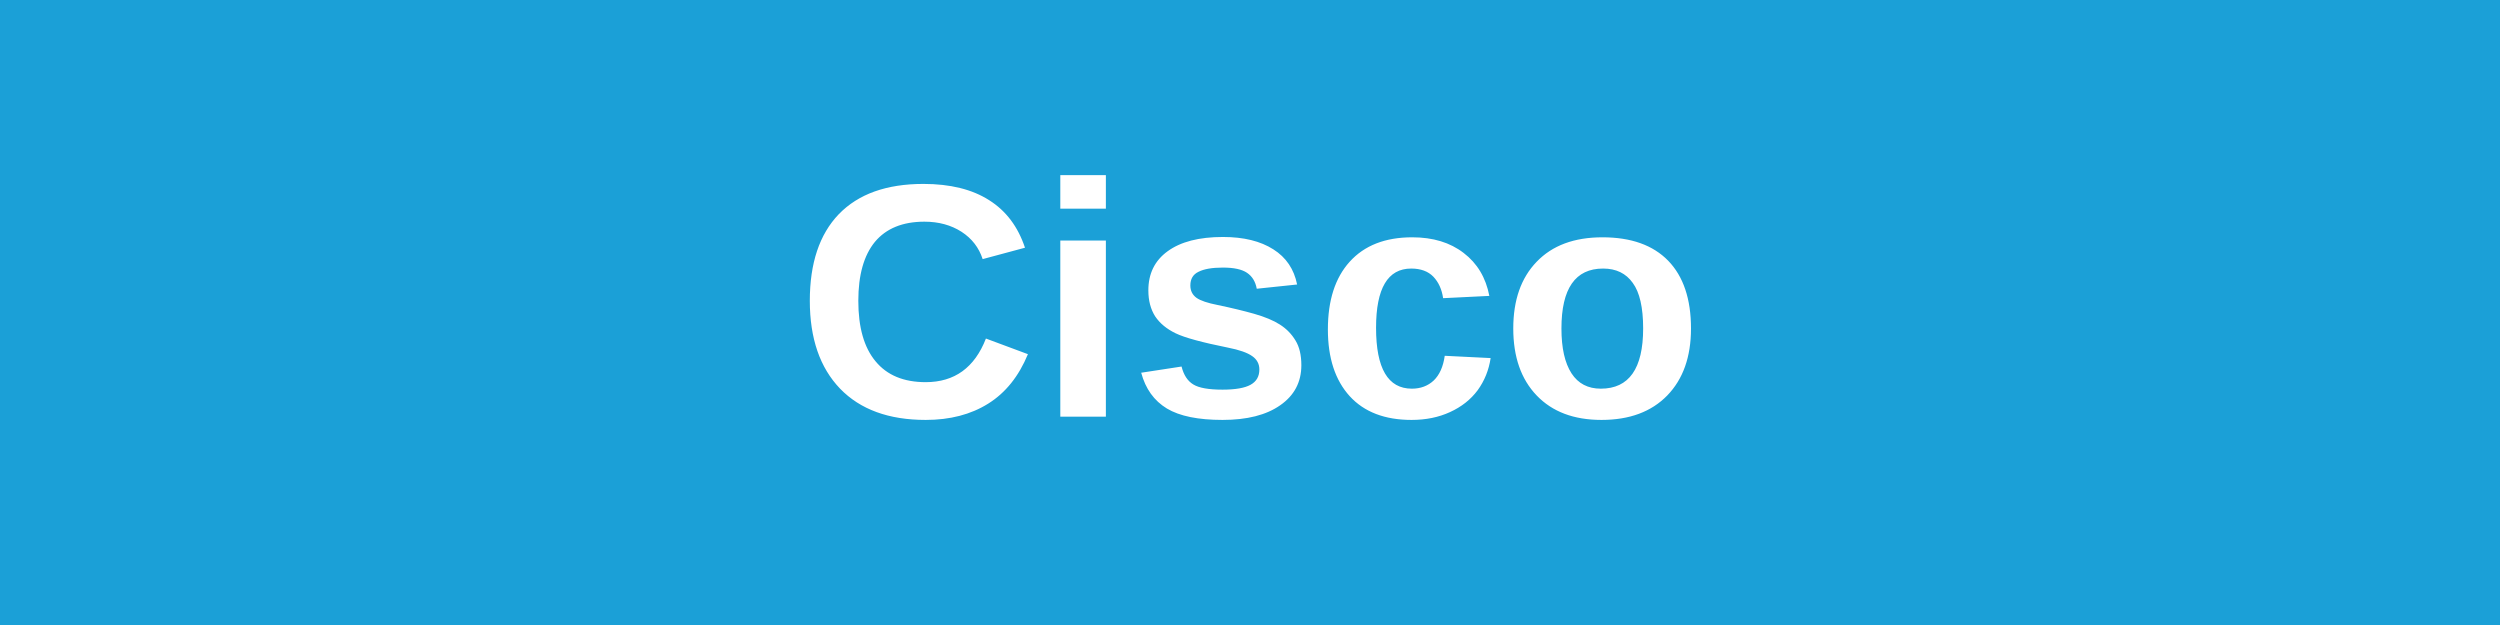
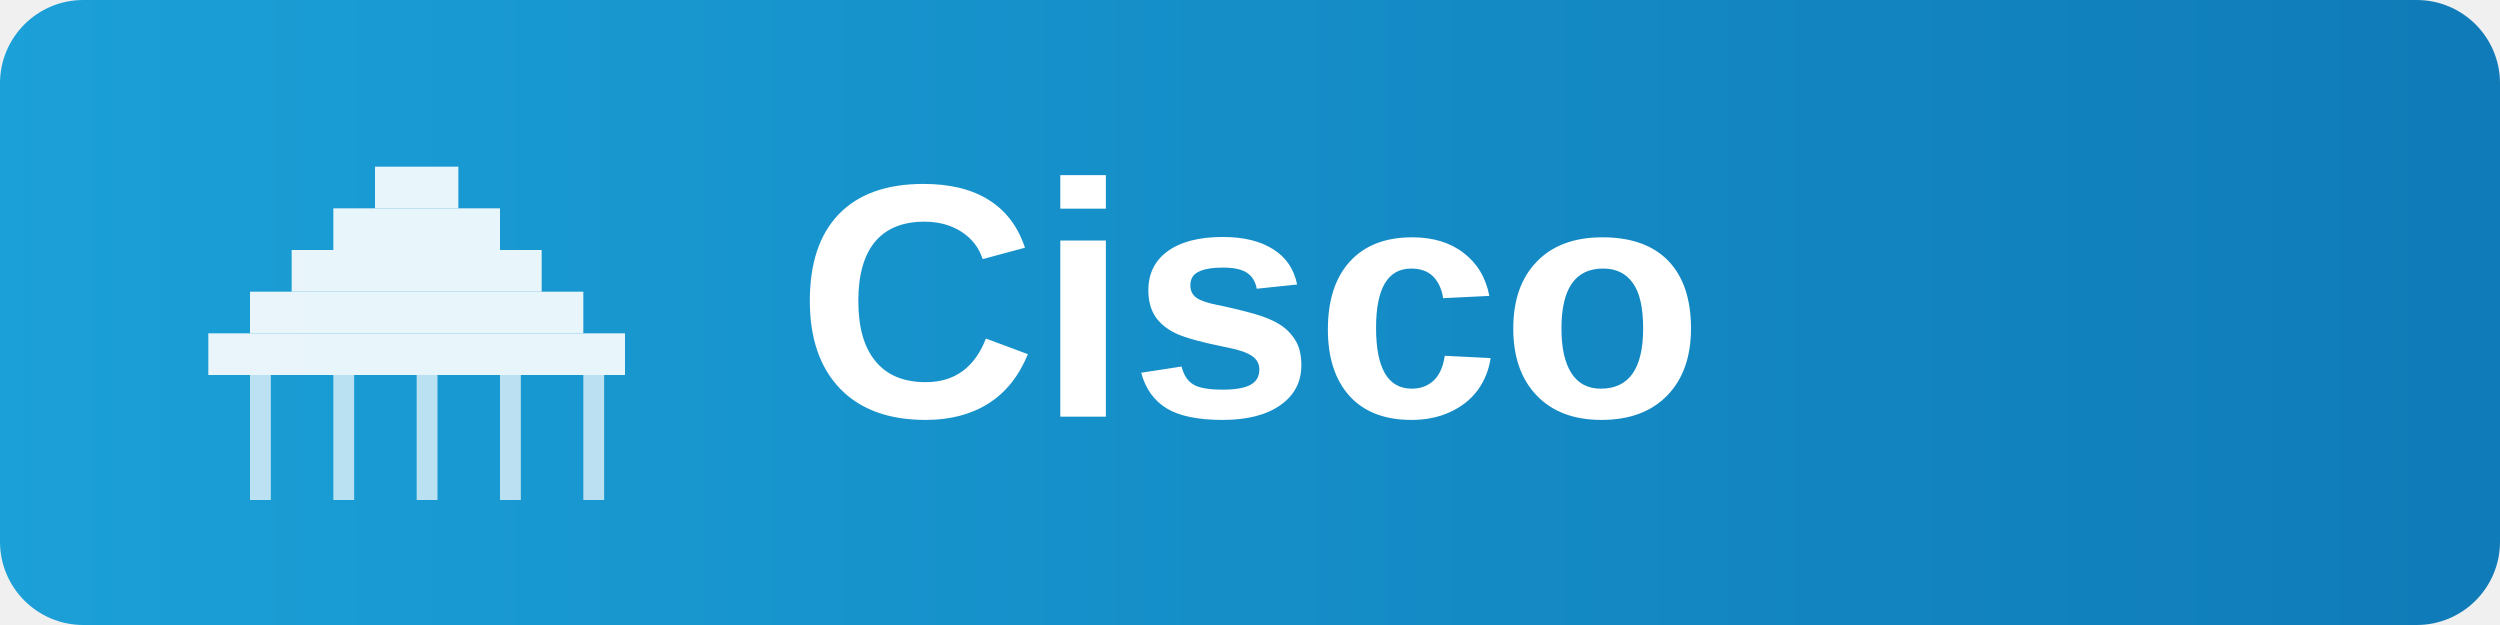
<svg xmlns="http://www.w3.org/2000/svg" width="120" height="30" viewBox="0 0 120 30">
-   <rect width="120" height="30" fill="#1BA0D7" />
+   <defs>
+     <linearGradient id="ciscoGradient" x1="0%" y1="0%" x2="100%" y2="0%">
+       <stop offset="0%" style="stop-color:#1BA0D7;stop-opacity:1" />
+       <stop offset="100%" style="stop-color:#0F7BB8;stop-opacity:1" />
+     </linearGradient>
+   </defs>
+   <rect width="120" height="30" fill="url(#ciscoGradient)" rx="4" />
+   <g transform="translate(10, 8)">
+     <rect x="0" y="8" width="20" height="2" fill="white" opacity="0.9" />
+     <rect x="2" y="6" width="16" height="2" fill="white" opacity="0.9" />
+     <rect x="4" y="4" width="12" height="2" fill="white" opacity="0.9" />
+     <rect x="6" y="2" width="8" height="2" fill="white" opacity="0.9" />
+     <rect x="8" y="0" width="4" height="2" fill="white" opacity="0.9" />
+     <rect x="2" y="10" width="1" height="6" fill="white" opacity="0.7" />
+     <rect x="6" y="10" width="1" height="6" fill="white" opacity="0.7" />
+     <rect x="10" y="10" width="1" height="6" fill="white" opacity="0.7" />
+     <rect x="14" y="10" width="1" height="6" fill="white" opacity="0.7" />
+     <rect x="18" y="10" width="1" height="6" fill="white" opacity="0.7" />
+   </g>
  <text x="60" y="20" font-family="Arial, sans-serif" font-size="16" font-weight="bold" text-anchor="middle" fill="white">Cisco</text>
</svg>
